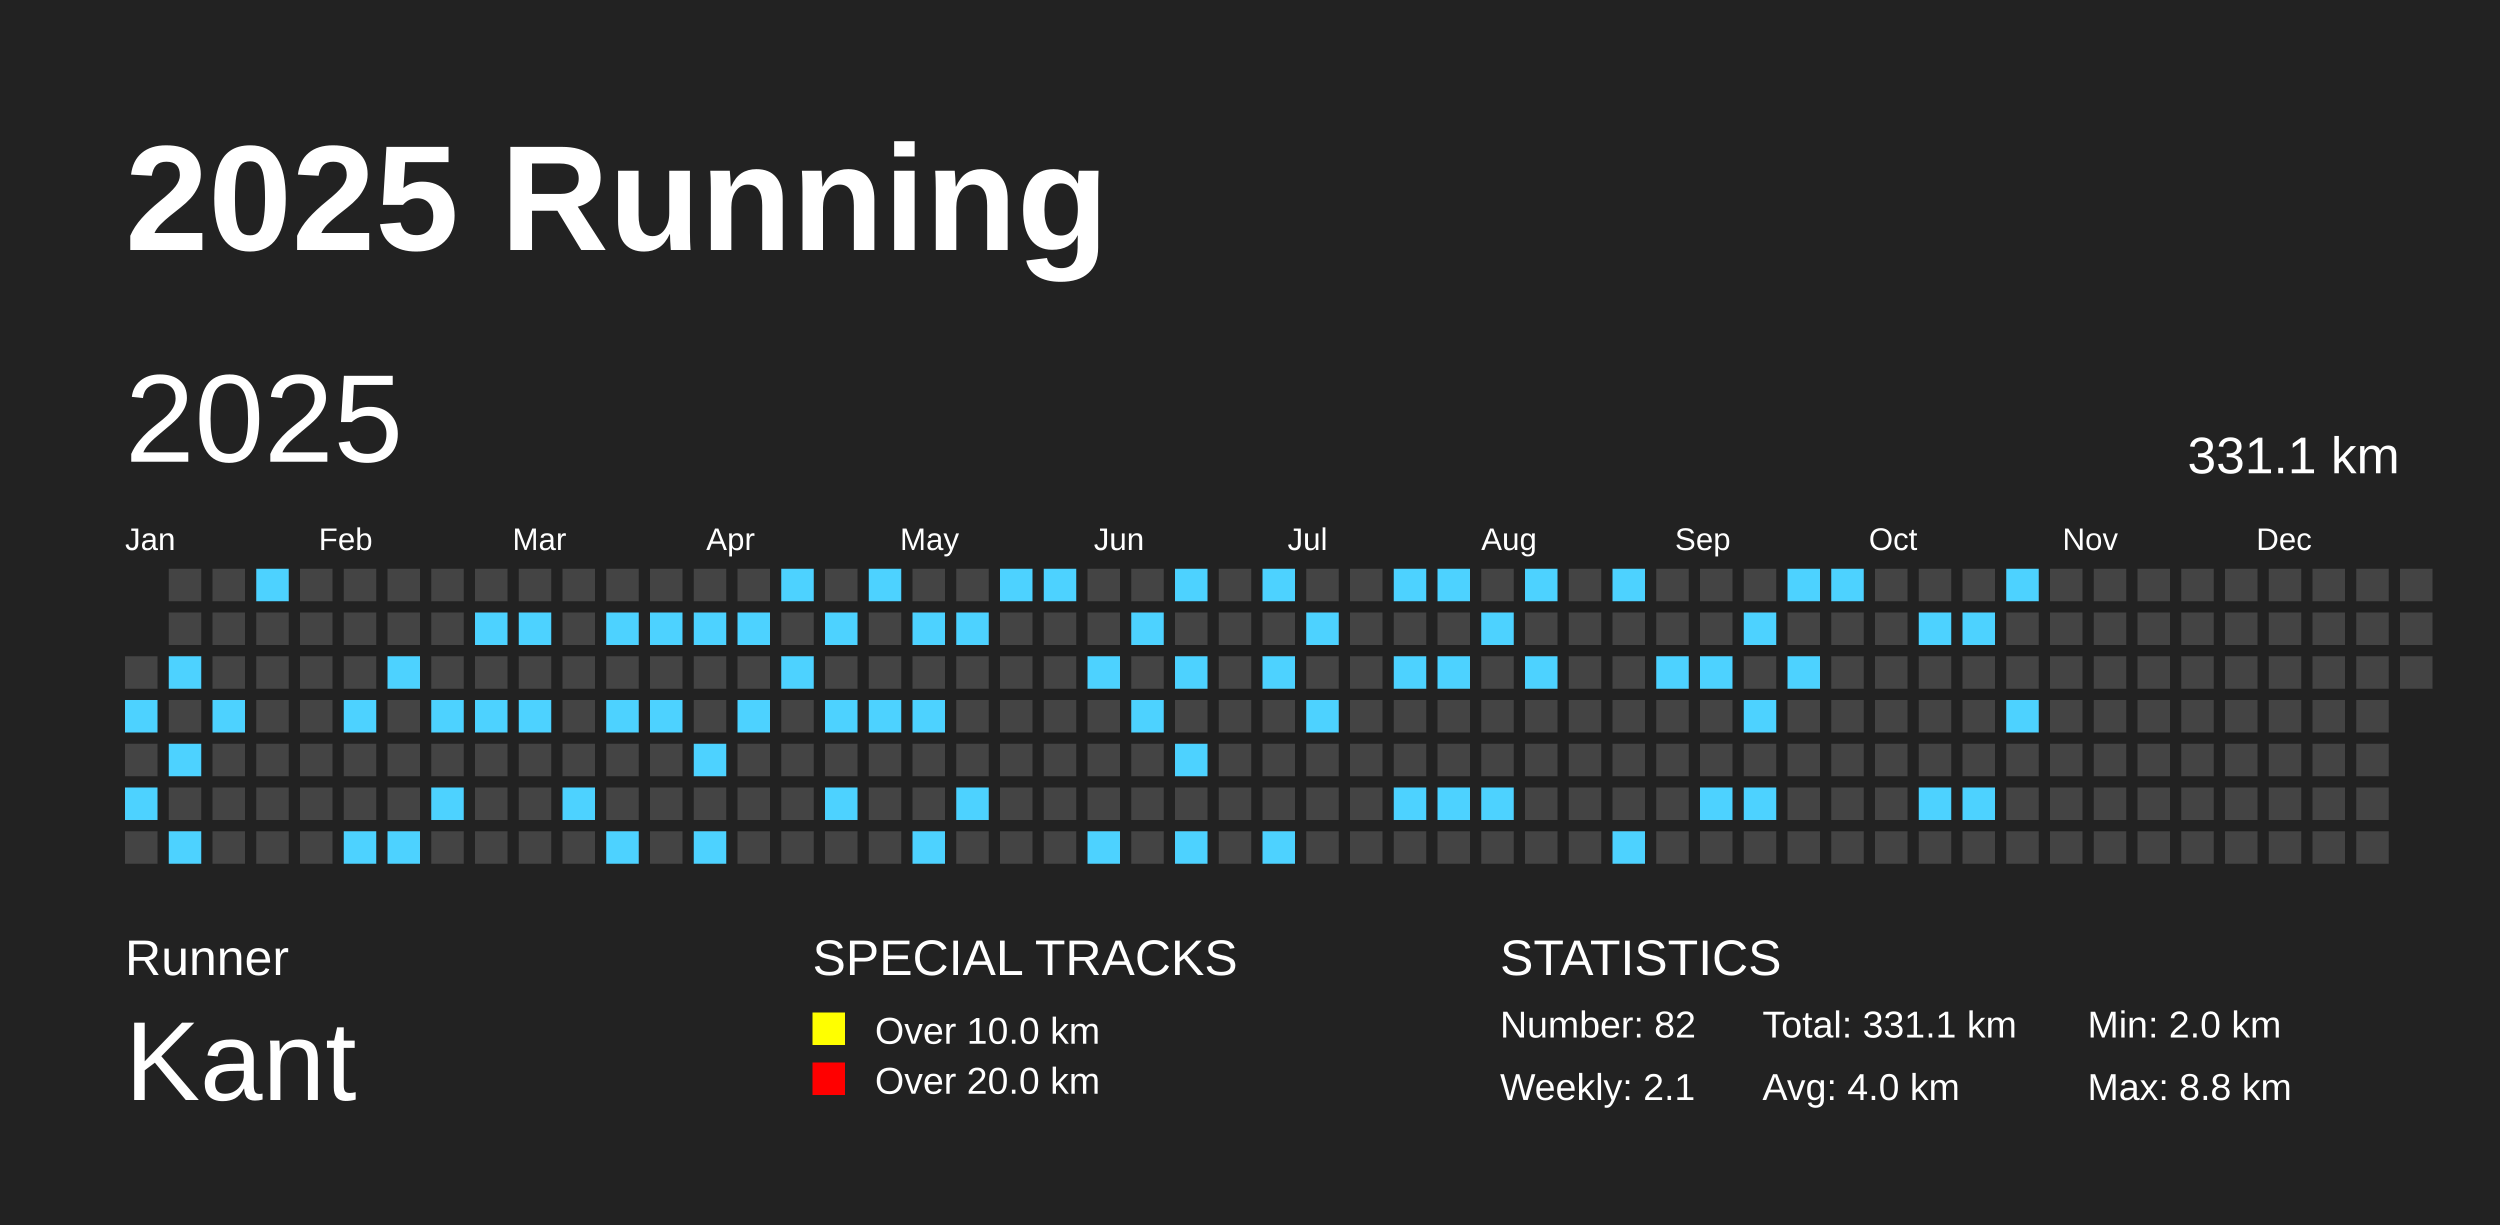
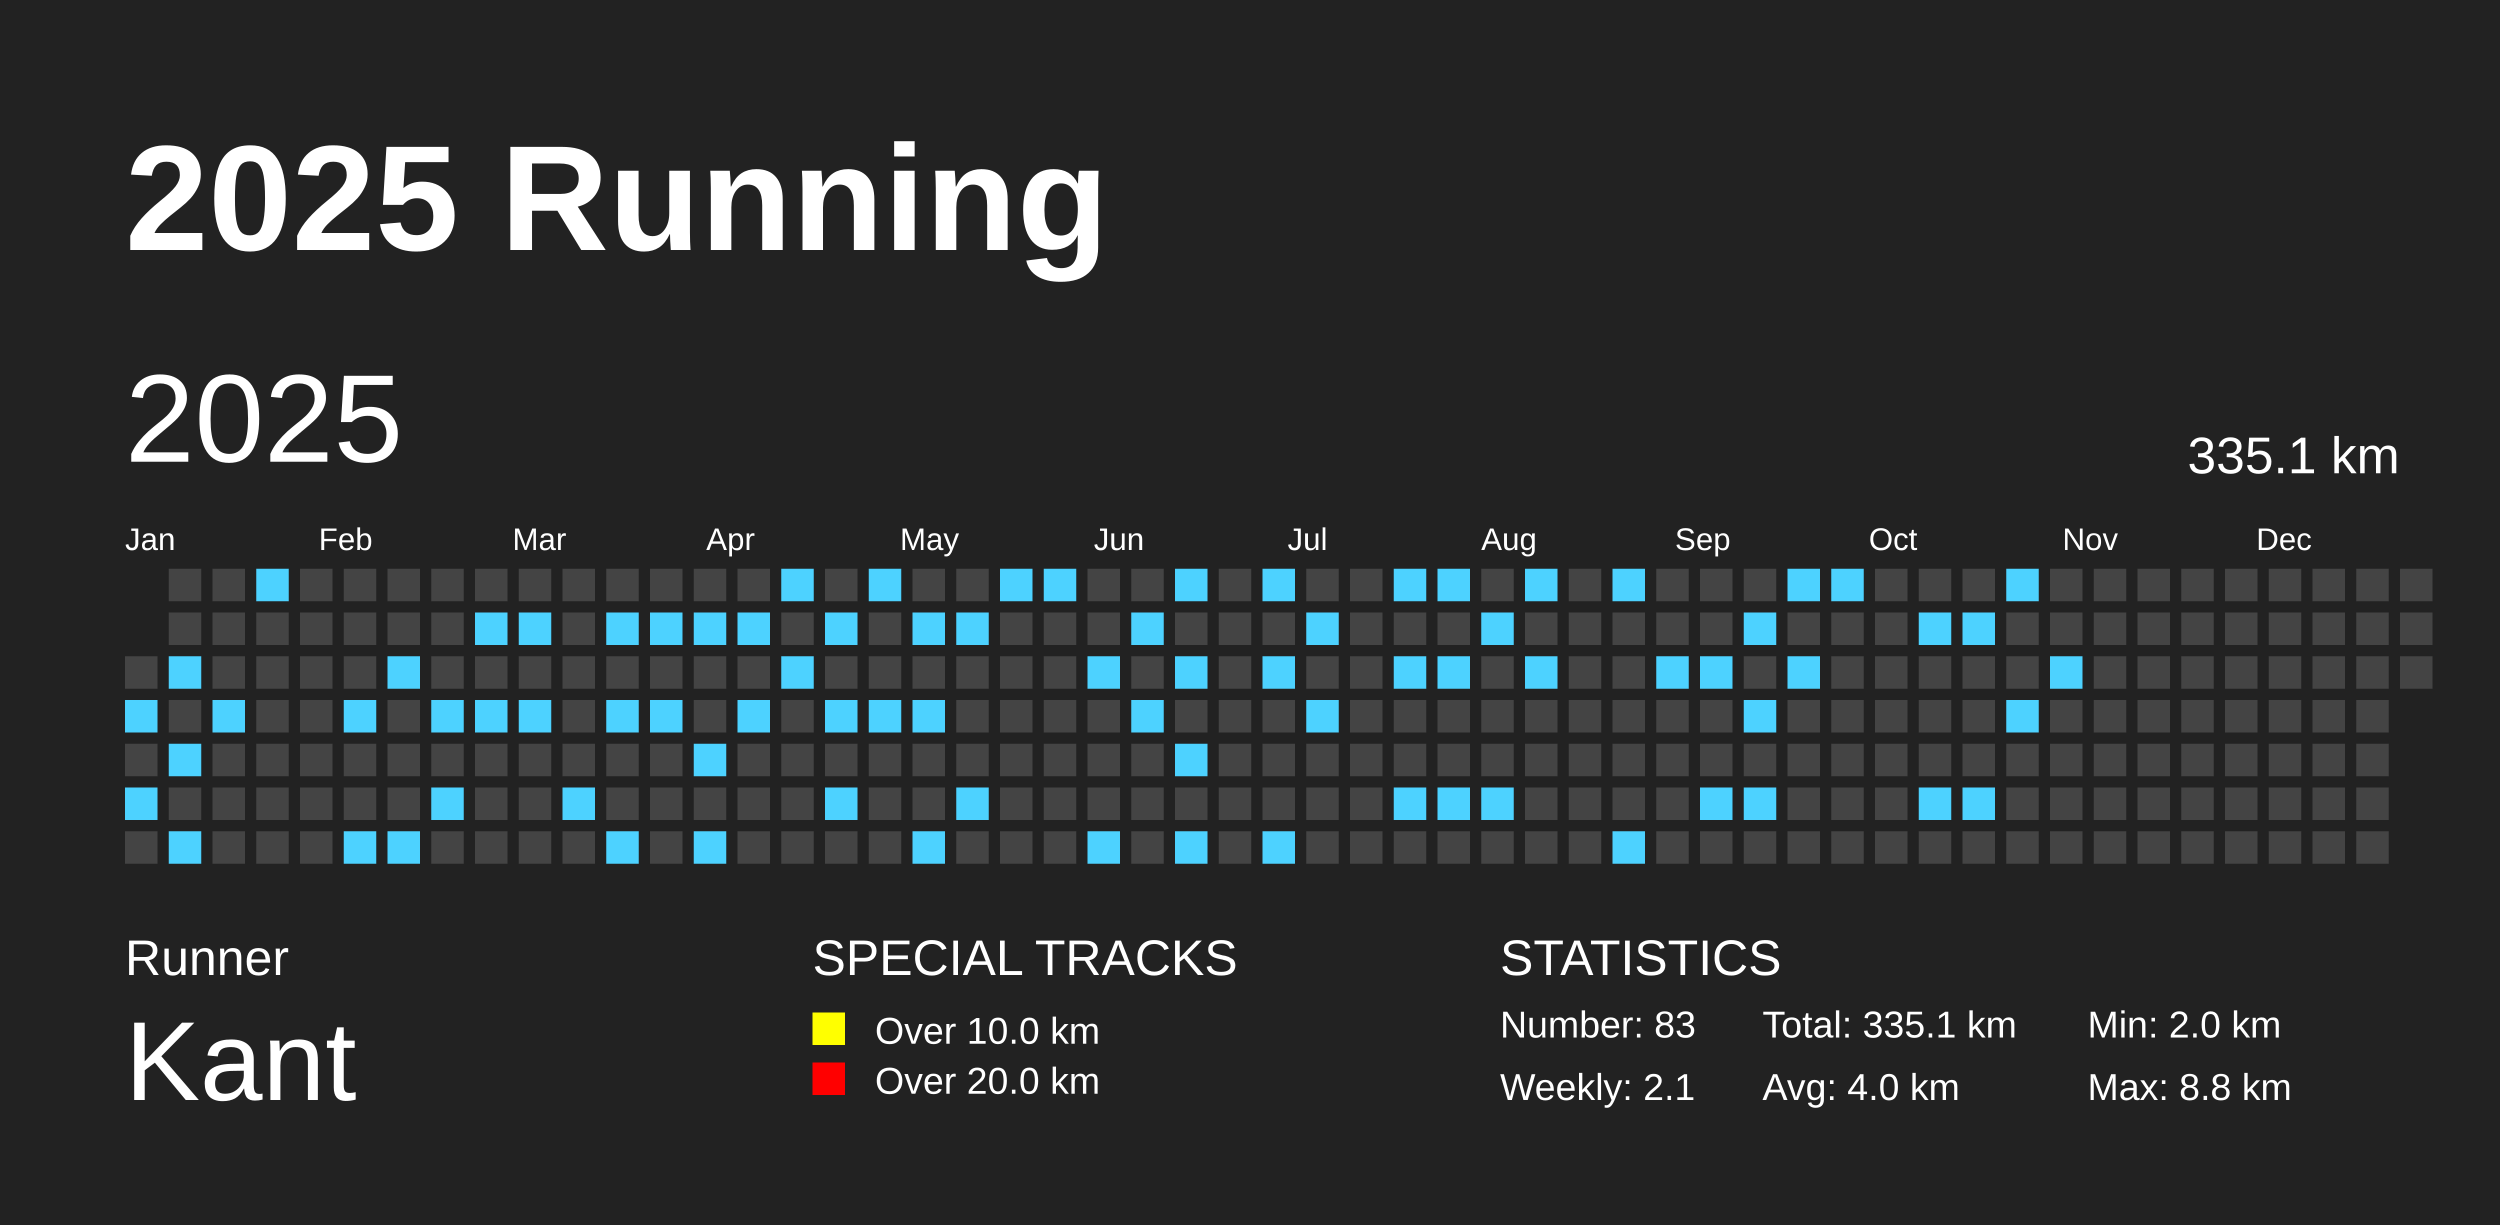
<svg xmlns="http://www.w3.org/2000/svg" baseProfile="full" height="98mm" version="1.1" viewBox="0,0,200,98" width="200mm">
  <defs />
  <rect fill="#222222" height="98" width="200" x="0" y="0" />
  <text fill="#FFFFFF" style="font-size:12px; font-family:Arial; font-weight:bold;" x="10" y="20">2025 Running</text>
  <text fill="#FFFFFF" style="font-size:4px; font-family:Arial" x="10" y="78">Runner</text>
  <text fill="#FFFFFF" style="font-size:9px; font-family:Arial" x="10" y="88">Kant</text>
  <text fill="#FFFFFF" style="font-size:4px; font-family:Arial" x="65" y="78">SPECIAL TRACKS</text>
  <rect fill="yellow" height="2.6" width="2.6" x="65" y="81" />
  <text fill="#FFFFFF" style="font-size:3px; font-family:Arial" x="70" y="83.5">Over 10.0 km</text>
  <rect fill="red" height="2.6" width="2.6" x="65" y="85" />
  <text fill="#FFFFFF" style="font-size:3px; font-family:Arial" x="70" y="87.5">Over 20.0 km</text>
  <text fill="#FFFFFF" style="font-size:4px; font-family:Arial" x="120" y="78">STATISTICS</text>
-   <text fill="#FFFFFF" style="font-size:3px; font-family:Arial" x="120" y="83">Number: 82</text>
+   <text fill="#FFFFFF" style="font-size:3px; font-family:Arial" x="120" y="83">Number: 83</text>
  <text fill="#FFFFFF" style="font-size:3px; font-family:Arial" x="120" y="88">Weekly: 2.1</text>
-   <text fill="#FFFFFF" style="font-size:3px; font-family:Arial" x="141" y="83">Total: 331.1 km</text>
+   <text fill="#FFFFFF" style="font-size:3px; font-family:Arial" x="141" y="83">Total: 335.1 km</text>
  <text fill="#FFFFFF" style="font-size:3px; font-family:Arial" x="141" y="88">Avg: 4.0 km</text>
  <text fill="#FFFFFF" style="font-size:3px; font-family:Arial" x="167" y="83">Min: 2.0 km</text>
  <text fill="#FFFFFF" style="font-size:3px; font-family:Arial" x="167" y="88">Max: 8.8 km</text>
  <text dominant-baseline="hanging" fill="#FFFFFF" style="font-size:10.0px; font-family:Arial;" x="10" y="30">2025</text>
-   <text dominant-baseline="hanging" fill="#FFFFFF" style="font-size:4.125px; font-family:Arial;" x="175" y="35">331.1 km</text>
+   <text dominant-baseline="hanging" fill="#FFFFFF" style="font-size:4.125px; font-family:Arial;" x="175" y="35">335.1 km</text>
  <text fill="#FFFFFF" style="font-size:2.5px; font-family:Arial" x="10.0" y="44">Jan</text>
  <text fill="#FFFFFF" style="font-size:2.5px; font-family:Arial" x="25.5" y="44">Feb</text>
  <text fill="#FFFFFF" style="font-size:2.5px; font-family:Arial" x="41.0" y="44">Mar</text>
  <text fill="#FFFFFF" style="font-size:2.5px; font-family:Arial" x="56.5" y="44">Apr</text>
  <text fill="#FFFFFF" style="font-size:2.5px; font-family:Arial" x="72.0" y="44">May</text>
  <text fill="#FFFFFF" style="font-size:2.5px; font-family:Arial" x="87.5" y="44">Jun</text>
  <text fill="#FFFFFF" style="font-size:2.5px; font-family:Arial" x="103.0" y="44">Jul</text>
  <text fill="#FFFFFF" style="font-size:2.5px; font-family:Arial" x="118.5" y="44">Aug</text>
  <text fill="#FFFFFF" style="font-size:2.5px; font-family:Arial" x="134.0" y="44">Sep</text>
  <text fill="#FFFFFF" style="font-size:2.5px; font-family:Arial" x="149.5" y="44">Oct</text>
  <text fill="#FFFFFF" style="font-size:2.5px; font-family:Arial" x="165.0" y="44">Nov</text>
  <text fill="#FFFFFF" style="font-size:2.5px; font-family:Arial" x="180.5" y="44">Dec</text>
  <rect fill="#444444" height="2.6" width="2.6" x="10.0" y="52.5" />
  <rect fill="#4DD2FF" height="2.6" width="2.6" x="10.0" y="56.0" />
  <rect fill="#444444" height="2.6" width="2.6" x="10.0" y="59.5" />
  <rect fill="#4DD2FF" height="2.6" width="2.6" x="10.0" y="63.0" />
  <rect fill="#444444" height="2.6" width="2.6" x="10.0" y="66.5" />
  <rect fill="#444444" height="2.6" width="2.6" x="13.5" y="45.5" />
  <rect fill="#444444" height="2.6" width="2.6" x="13.5" y="49.0" />
  <rect fill="#4DD2FF" height="2.6" width="2.6" x="13.5" y="52.5" />
  <rect fill="#444444" height="2.6" width="2.6" x="13.5" y="56.0" />
  <rect fill="#4DD2FF" height="2.6" width="2.6" x="13.5" y="59.5" />
  <rect fill="#444444" height="2.6" width="2.6" x="13.5" y="63.0" />
  <rect fill="#4DD2FF" height="2.6" width="2.6" x="13.5" y="66.5" />
  <rect fill="#444444" height="2.6" width="2.6" x="17.0" y="45.5" />
  <rect fill="#444444" height="2.6" width="2.6" x="17.0" y="49.0" />
  <rect fill="#444444" height="2.6" width="2.6" x="17.0" y="52.5" />
  <rect fill="#4DD2FF" height="2.6" width="2.6" x="17.0" y="56.0" />
  <rect fill="#444444" height="2.6" width="2.6" x="17.0" y="59.5" />
  <rect fill="#444444" height="2.6" width="2.6" x="17.0" y="63.0" />
  <rect fill="#444444" height="2.6" width="2.6" x="17.0" y="66.5" />
  <rect fill="#4DD2FF" height="2.6" width="2.6" x="20.5" y="45.5" />
  <rect fill="#444444" height="2.6" width="2.6" x="20.5" y="49.0" />
  <rect fill="#444444" height="2.6" width="2.6" x="20.5" y="52.5" />
  <rect fill="#444444" height="2.6" width="2.6" x="20.5" y="56.0" />
  <rect fill="#444444" height="2.6" width="2.6" x="20.5" y="59.5" />
  <rect fill="#444444" height="2.6" width="2.6" x="20.5" y="63.0" />
  <rect fill="#444444" height="2.6" width="2.6" x="20.5" y="66.5" />
  <rect fill="#444444" height="2.6" width="2.6" x="24.0" y="45.5" />
  <rect fill="#444444" height="2.6" width="2.6" x="24.0" y="49.0" />
  <rect fill="#444444" height="2.6" width="2.6" x="24.0" y="52.5" />
  <rect fill="#444444" height="2.6" width="2.6" x="24.0" y="56.0" />
  <rect fill="#444444" height="2.6" width="2.6" x="24.0" y="59.5" />
  <rect fill="#444444" height="2.6" width="2.6" x="24.0" y="63.0" />
  <rect fill="#444444" height="2.6" width="2.6" x="24.0" y="66.5" />
  <rect fill="#444444" height="2.6" width="2.6" x="27.5" y="45.5" />
  <rect fill="#444444" height="2.6" width="2.6" x="27.5" y="49.0" />
  <rect fill="#444444" height="2.6" width="2.6" x="27.5" y="52.5" />
  <rect fill="#4DD2FF" height="2.6" width="2.6" x="27.5" y="56.0" />
  <rect fill="#444444" height="2.6" width="2.6" x="27.5" y="59.5" />
  <rect fill="#444444" height="2.6" width="2.6" x="27.5" y="63.0" />
  <rect fill="#4DD2FF" height="2.6" width="2.6" x="27.5" y="66.5" />
  <rect fill="#444444" height="2.6" width="2.6" x="31.0" y="45.5" />
  <rect fill="#444444" height="2.6" width="2.6" x="31.0" y="49.0" />
  <rect fill="#4DD2FF" height="2.6" width="2.6" x="31.0" y="52.5" />
  <rect fill="#444444" height="2.6" width="2.6" x="31.0" y="56.0" />
  <rect fill="#444444" height="2.6" width="2.6" x="31.0" y="59.5" />
  <rect fill="#444444" height="2.6" width="2.6" x="31.0" y="63.0" />
  <rect fill="#4DD2FF" height="2.6" width="2.6" x="31.0" y="66.5" />
  <rect fill="#444444" height="2.6" width="2.6" x="34.5" y="45.5" />
  <rect fill="#444444" height="2.6" width="2.6" x="34.5" y="49.0" />
  <rect fill="#444444" height="2.6" width="2.6" x="34.5" y="52.5" />
  <rect fill="#4DD2FF" height="2.6" width="2.6" x="34.5" y="56.0" />
  <rect fill="#444444" height="2.6" width="2.6" x="34.5" y="59.5" />
  <rect fill="#4DD2FF" height="2.6" width="2.6" x="34.5" y="63.0" />
  <rect fill="#444444" height="2.6" width="2.6" x="34.5" y="66.5" />
  <rect fill="#444444" height="2.6" width="2.6" x="38.0" y="45.5" />
  <rect fill="#4DD2FF" height="2.6" width="2.6" x="38.0" y="49.0" />
  <rect fill="#444444" height="2.6" width="2.6" x="38.0" y="52.5" />
  <rect fill="#4DD2FF" height="2.6" width="2.6" x="38.0" y="56.0" />
  <rect fill="#444444" height="2.6" width="2.6" x="38.0" y="59.5" />
  <rect fill="#444444" height="2.6" width="2.6" x="38.0" y="63.0" />
  <rect fill="#444444" height="2.6" width="2.6" x="38.0" y="66.5" />
  <rect fill="#444444" height="2.6" width="2.6" x="41.5" y="45.5" />
  <rect fill="#4DD2FF" height="2.6" width="2.6" x="41.5" y="49.0" />
  <rect fill="#444444" height="2.6" width="2.6" x="41.5" y="52.5" />
  <rect fill="#4DD2FF" height="2.6" width="2.6" x="41.5" y="56.0" />
  <rect fill="#444444" height="2.6" width="2.6" x="41.5" y="59.5" />
  <rect fill="#444444" height="2.6" width="2.6" x="41.5" y="63.0" />
  <rect fill="#444444" height="2.6" width="2.6" x="41.5" y="66.5" />
  <rect fill="#444444" height="2.6" width="2.6" x="45.0" y="45.5" />
  <rect fill="#444444" height="2.6" width="2.6" x="45.0" y="49.0" />
  <rect fill="#444444" height="2.6" width="2.6" x="45.0" y="52.5" />
  <rect fill="#444444" height="2.6" width="2.6" x="45.0" y="56.0" />
  <rect fill="#444444" height="2.6" width="2.6" x="45.0" y="59.5" />
  <rect fill="#4DD2FF" height="2.6" width="2.6" x="45.0" y="63.0" />
  <rect fill="#444444" height="2.6" width="2.6" x="45.0" y="66.5" />
  <rect fill="#444444" height="2.6" width="2.6" x="48.5" y="45.5" />
  <rect fill="#4DD2FF" height="2.6" width="2.6" x="48.5" y="49.0" />
  <rect fill="#444444" height="2.6" width="2.6" x="48.5" y="52.5" />
  <rect fill="#4DD2FF" height="2.6" width="2.6" x="48.5" y="56.0" />
  <rect fill="#444444" height="2.6" width="2.6" x="48.5" y="59.5" />
  <rect fill="#444444" height="2.6" width="2.6" x="48.5" y="63.0" />
  <rect fill="#4DD2FF" height="2.6" width="2.6" x="48.5" y="66.5" />
  <rect fill="#444444" height="2.6" width="2.6" x="52.0" y="45.5" />
  <rect fill="#4DD2FF" height="2.6" width="2.6" x="52.0" y="49.0" />
  <rect fill="#444444" height="2.6" width="2.6" x="52.0" y="52.5" />
  <rect fill="#4DD2FF" height="2.6" width="2.6" x="52.0" y="56.0" />
  <rect fill="#444444" height="2.6" width="2.6" x="52.0" y="59.5" />
  <rect fill="#444444" height="2.6" width="2.6" x="52.0" y="63.0" />
  <rect fill="#444444" height="2.6" width="2.6" x="52.0" y="66.5" />
  <rect fill="#444444" height="2.6" width="2.6" x="55.5" y="45.5" />
  <rect fill="#4DD2FF" height="2.6" width="2.6" x="55.5" y="49.0" />
  <rect fill="#444444" height="2.6" width="2.6" x="55.5" y="52.5" />
  <rect fill="#444444" height="2.6" width="2.6" x="55.5" y="56.0" />
  <rect fill="#4DD2FF" height="2.6" width="2.6" x="55.5" y="59.5" />
  <rect fill="#444444" height="2.6" width="2.6" x="55.5" y="63.0" />
  <rect fill="#4DD2FF" height="2.6" width="2.6" x="55.5" y="66.5" />
  <rect fill="#444444" height="2.6" width="2.6" x="59.0" y="45.5" />
  <rect fill="#4DD2FF" height="2.6" width="2.6" x="59.0" y="49.0" />
  <rect fill="#444444" height="2.6" width="2.6" x="59.0" y="52.5" />
  <rect fill="#4DD2FF" height="2.6" width="2.6" x="59.0" y="56.0" />
  <rect fill="#444444" height="2.6" width="2.6" x="59.0" y="59.5" />
  <rect fill="#444444" height="2.6" width="2.6" x="59.0" y="63.0" />
  <rect fill="#444444" height="2.6" width="2.6" x="59.0" y="66.5" />
  <rect fill="#4DD2FF" height="2.6" width="2.6" x="62.5" y="45.5" />
  <rect fill="#444444" height="2.6" width="2.6" x="62.5" y="49.0" />
  <rect fill="#4DD2FF" height="2.6" width="2.6" x="62.5" y="52.5" />
  <rect fill="#444444" height="2.6" width="2.6" x="62.5" y="56.0" />
  <rect fill="#444444" height="2.6" width="2.6" x="62.5" y="59.5" />
  <rect fill="#444444" height="2.6" width="2.6" x="62.5" y="63.0" />
  <rect fill="#444444" height="2.6" width="2.6" x="62.5" y="66.5" />
  <rect fill="#444444" height="2.6" width="2.6" x="66.0" y="45.5" />
  <rect fill="#4DD2FF" height="2.6" width="2.6" x="66.0" y="49.0" />
  <rect fill="#444444" height="2.6" width="2.6" x="66.0" y="52.5" />
  <rect fill="#4DD2FF" height="2.6" width="2.6" x="66.0" y="56.0" />
  <rect fill="#444444" height="2.6" width="2.6" x="66.0" y="59.5" />
  <rect fill="#4DD2FF" height="2.6" width="2.6" x="66.0" y="63.0" />
  <rect fill="#444444" height="2.6" width="2.6" x="66.0" y="66.5" />
  <rect fill="#4DD2FF" height="2.6" width="2.6" x="69.5" y="45.5" />
  <rect fill="#444444" height="2.6" width="2.6" x="69.5" y="49.0" />
  <rect fill="#444444" height="2.6" width="2.6" x="69.5" y="52.5" />
  <rect fill="#4DD2FF" height="2.6" width="2.6" x="69.5" y="56.0" />
  <rect fill="#444444" height="2.6" width="2.6" x="69.5" y="59.5" />
  <rect fill="#444444" height="2.6" width="2.6" x="69.5" y="63.0" />
  <rect fill="#444444" height="2.6" width="2.6" x="69.5" y="66.5" />
  <rect fill="#444444" height="2.6" width="2.6" x="73.0" y="45.5" />
  <rect fill="#4DD2FF" height="2.6" width="2.6" x="73.0" y="49.0" />
  <rect fill="#444444" height="2.6" width="2.6" x="73.0" y="52.5" />
  <rect fill="#4DD2FF" height="2.6" width="2.6" x="73.0" y="56.0" />
  <rect fill="#444444" height="2.6" width="2.6" x="73.0" y="59.5" />
  <rect fill="#444444" height="2.6" width="2.6" x="73.0" y="63.0" />
  <rect fill="#4DD2FF" height="2.6" width="2.6" x="73.0" y="66.5" />
  <rect fill="#444444" height="2.6" width="2.6" x="76.5" y="45.5" />
  <rect fill="#4DD2FF" height="2.6" width="2.6" x="76.5" y="49.0" />
  <rect fill="#444444" height="2.6" width="2.6" x="76.5" y="52.5" />
  <rect fill="#444444" height="2.6" width="2.6" x="76.5" y="56.0" />
  <rect fill="#444444" height="2.6" width="2.6" x="76.5" y="59.5" />
  <rect fill="#4DD2FF" height="2.6" width="2.6" x="76.5" y="63.0" />
  <rect fill="#444444" height="2.6" width="2.6" x="76.5" y="66.5" />
  <rect fill="#4DD2FF" height="2.6" width="2.6" x="80.0" y="45.5" />
  <rect fill="#444444" height="2.6" width="2.6" x="80.0" y="49.0" />
  <rect fill="#444444" height="2.6" width="2.6" x="80.0" y="52.5" />
  <rect fill="#444444" height="2.6" width="2.6" x="80.0" y="56.0" />
  <rect fill="#444444" height="2.6" width="2.6" x="80.0" y="59.5" />
  <rect fill="#444444" height="2.6" width="2.6" x="80.0" y="63.0" />
  <rect fill="#444444" height="2.6" width="2.6" x="80.0" y="66.5" />
  <rect fill="#4DD2FF" height="2.6" width="2.6" x="83.5" y="45.5" />
  <rect fill="#444444" height="2.6" width="2.6" x="83.5" y="49.0" />
  <rect fill="#444444" height="2.6" width="2.6" x="83.5" y="52.5" />
  <rect fill="#444444" height="2.6" width="2.6" x="83.5" y="56.0" />
  <rect fill="#444444" height="2.6" width="2.6" x="83.5" y="59.5" />
  <rect fill="#444444" height="2.6" width="2.6" x="83.5" y="63.0" />
  <rect fill="#444444" height="2.6" width="2.6" x="83.5" y="66.5" />
  <rect fill="#444444" height="2.6" width="2.6" x="87.0" y="45.5" />
  <rect fill="#444444" height="2.6" width="2.6" x="87.0" y="49.0" />
  <rect fill="#4DD2FF" height="2.6" width="2.6" x="87.0" y="52.5" />
  <rect fill="#444444" height="2.6" width="2.6" x="87.0" y="56.0" />
  <rect fill="#444444" height="2.6" width="2.6" x="87.0" y="59.5" />
  <rect fill="#444444" height="2.6" width="2.6" x="87.0" y="63.0" />
  <rect fill="#4DD2FF" height="2.6" width="2.6" x="87.0" y="66.5" />
  <rect fill="#444444" height="2.6" width="2.6" x="90.5" y="45.5" />
  <rect fill="#4DD2FF" height="2.6" width="2.6" x="90.5" y="49.0" />
  <rect fill="#444444" height="2.6" width="2.6" x="90.5" y="52.5" />
  <rect fill="#4DD2FF" height="2.6" width="2.6" x="90.5" y="56.0" />
  <rect fill="#444444" height="2.6" width="2.6" x="90.5" y="59.5" />
  <rect fill="#444444" height="2.6" width="2.6" x="90.5" y="63.0" />
  <rect fill="#444444" height="2.6" width="2.6" x="90.5" y="66.5" />
  <rect fill="#4DD2FF" height="2.6" width="2.6" x="94.0" y="45.5" />
  <rect fill="#444444" height="2.6" width="2.6" x="94.0" y="49.0" />
  <rect fill="#4DD2FF" height="2.6" width="2.6" x="94.0" y="52.5" />
  <rect fill="#444444" height="2.6" width="2.6" x="94.0" y="56.0" />
  <rect fill="#4DD2FF" height="2.6" width="2.6" x="94.0" y="59.5" />
  <rect fill="#444444" height="2.6" width="2.6" x="94.0" y="63.0" />
  <rect fill="#4DD2FF" height="2.6" width="2.6" x="94.0" y="66.5" />
  <rect fill="#444444" height="2.6" width="2.6" x="97.5" y="45.5" />
  <rect fill="#444444" height="2.6" width="2.6" x="97.5" y="49.0" />
  <rect fill="#444444" height="2.6" width="2.6" x="97.5" y="52.5" />
  <rect fill="#444444" height="2.6" width="2.6" x="97.5" y="56.0" />
  <rect fill="#444444" height="2.6" width="2.6" x="97.5" y="59.5" />
  <rect fill="#444444" height="2.6" width="2.6" x="97.5" y="63.0" />
  <rect fill="#444444" height="2.6" width="2.6" x="97.5" y="66.5" />
  <rect fill="#4DD2FF" height="2.6" width="2.6" x="101.0" y="45.5" />
  <rect fill="#444444" height="2.6" width="2.6" x="101.0" y="49.0" />
  <rect fill="#4DD2FF" height="2.6" width="2.6" x="101.0" y="52.5" />
  <rect fill="#444444" height="2.6" width="2.6" x="101.0" y="56.0" />
  <rect fill="#444444" height="2.6" width="2.6" x="101.0" y="59.5" />
  <rect fill="#444444" height="2.6" width="2.6" x="101.0" y="63.0" />
  <rect fill="#4DD2FF" height="2.6" width="2.6" x="101.0" y="66.5" />
  <rect fill="#444444" height="2.6" width="2.6" x="104.5" y="45.5" />
  <rect fill="#4DD2FF" height="2.6" width="2.6" x="104.5" y="49.0" />
  <rect fill="#444444" height="2.6" width="2.6" x="104.5" y="52.5" />
  <rect fill="#4DD2FF" height="2.6" width="2.6" x="104.5" y="56.0" />
  <rect fill="#444444" height="2.6" width="2.6" x="104.5" y="59.5" />
  <rect fill="#444444" height="2.6" width="2.6" x="104.5" y="63.0" />
  <rect fill="#444444" height="2.6" width="2.6" x="104.5" y="66.5" />
  <rect fill="#444444" height="2.6" width="2.6" x="108.0" y="45.5" />
  <rect fill="#444444" height="2.6" width="2.6" x="108.0" y="49.0" />
  <rect fill="#444444" height="2.6" width="2.6" x="108.0" y="52.5" />
  <rect fill="#444444" height="2.6" width="2.6" x="108.0" y="56.0" />
  <rect fill="#444444" height="2.6" width="2.6" x="108.0" y="59.5" />
  <rect fill="#444444" height="2.6" width="2.6" x="108.0" y="63.0" />
  <rect fill="#444444" height="2.6" width="2.6" x="108.0" y="66.5" />
  <rect fill="#4DD2FF" height="2.6" width="2.6" x="111.5" y="45.5" />
  <rect fill="#444444" height="2.6" width="2.6" x="111.5" y="49.0" />
  <rect fill="#4DD2FF" height="2.6" width="2.6" x="111.5" y="52.5" />
  <rect fill="#444444" height="2.6" width="2.6" x="111.5" y="56.0" />
  <rect fill="#444444" height="2.6" width="2.6" x="111.5" y="59.5" />
  <rect fill="#4DD2FF" height="2.6" width="2.6" x="111.5" y="63.0" />
  <rect fill="#444444" height="2.6" width="2.6" x="111.5" y="66.5" />
  <rect fill="#4DD2FF" height="2.6" width="2.6" x="115.0" y="45.5" />
  <rect fill="#444444" height="2.6" width="2.6" x="115.0" y="49.0" />
  <rect fill="#4DD2FF" height="2.6" width="2.6" x="115.0" y="52.5" />
  <rect fill="#444444" height="2.6" width="2.6" x="115.0" y="56.0" />
  <rect fill="#444444" height="2.6" width="2.6" x="115.0" y="59.5" />
  <rect fill="#4DD2FF" height="2.6" width="2.6" x="115.0" y="63.0" />
  <rect fill="#444444" height="2.6" width="2.6" x="115.0" y="66.5" />
  <rect fill="#444444" height="2.6" width="2.6" x="118.5" y="45.5" />
  <rect fill="#4DD2FF" height="2.6" width="2.6" x="118.5" y="49.0" />
  <rect fill="#444444" height="2.6" width="2.6" x="118.5" y="52.5" />
  <rect fill="#444444" height="2.6" width="2.6" x="118.5" y="56.0" />
  <rect fill="#444444" height="2.6" width="2.6" x="118.5" y="59.5" />
  <rect fill="#4DD2FF" height="2.6" width="2.6" x="118.5" y="63.0" />
  <rect fill="#444444" height="2.6" width="2.6" x="118.5" y="66.5" />
  <rect fill="#4DD2FF" height="2.6" width="2.6" x="122.0" y="45.5" />
  <rect fill="#444444" height="2.6" width="2.6" x="122.0" y="49.0" />
  <rect fill="#4DD2FF" height="2.6" width="2.6" x="122.0" y="52.5" />
  <rect fill="#444444" height="2.6" width="2.6" x="122.0" y="56.0" />
  <rect fill="#444444" height="2.6" width="2.6" x="122.0" y="59.5" />
  <rect fill="#444444" height="2.6" width="2.6" x="122.0" y="63.0" />
  <rect fill="#444444" height="2.6" width="2.6" x="122.0" y="66.5" />
  <rect fill="#444444" height="2.6" width="2.6" x="125.5" y="45.5" />
  <rect fill="#444444" height="2.6" width="2.6" x="125.5" y="49.0" />
  <rect fill="#444444" height="2.6" width="2.6" x="125.5" y="52.5" />
  <rect fill="#444444" height="2.6" width="2.6" x="125.5" y="56.0" />
  <rect fill="#444444" height="2.6" width="2.6" x="125.5" y="59.5" />
  <rect fill="#444444" height="2.6" width="2.6" x="125.5" y="63.0" />
  <rect fill="#444444" height="2.6" width="2.6" x="125.5" y="66.5" />
  <rect fill="#4DD2FF" height="2.6" width="2.6" x="129.0" y="45.5" />
  <rect fill="#444444" height="2.6" width="2.6" x="129.0" y="49.0" />
  <rect fill="#444444" height="2.6" width="2.6" x="129.0" y="52.5" />
  <rect fill="#444444" height="2.6" width="2.6" x="129.0" y="56.0" />
  <rect fill="#444444" height="2.6" width="2.6" x="129.0" y="59.5" />
  <rect fill="#444444" height="2.6" width="2.6" x="129.0" y="63.0" />
  <rect fill="#4DD2FF" height="2.6" width="2.6" x="129.0" y="66.5" />
  <rect fill="#444444" height="2.6" width="2.6" x="132.5" y="45.5" />
  <rect fill="#444444" height="2.6" width="2.6" x="132.5" y="49.0" />
  <rect fill="#4DD2FF" height="2.6" width="2.6" x="132.5" y="52.5" />
  <rect fill="#444444" height="2.6" width="2.6" x="132.5" y="56.0" />
  <rect fill="#444444" height="2.6" width="2.6" x="132.5" y="59.5" />
  <rect fill="#444444" height="2.6" width="2.6" x="132.5" y="63.0" />
  <rect fill="#444444" height="2.6" width="2.6" x="132.5" y="66.5" />
  <rect fill="#444444" height="2.6" width="2.6" x="136.0" y="45.5" />
  <rect fill="#444444" height="2.6" width="2.6" x="136.0" y="49.0" />
  <rect fill="#4DD2FF" height="2.6" width="2.6" x="136.0" y="52.5" />
  <rect fill="#444444" height="2.6" width="2.6" x="136.0" y="56.0" />
  <rect fill="#444444" height="2.6" width="2.6" x="136.0" y="59.5" />
  <rect fill="#4DD2FF" height="2.6" width="2.6" x="136.0" y="63.0" />
  <rect fill="#444444" height="2.6" width="2.6" x="136.0" y="66.5" />
  <rect fill="#444444" height="2.6" width="2.6" x="139.5" y="45.5" />
  <rect fill="#4DD2FF" height="2.6" width="2.6" x="139.5" y="49.0" />
  <rect fill="#444444" height="2.6" width="2.6" x="139.5" y="52.5" />
  <rect fill="#4DD2FF" height="2.6" width="2.6" x="139.5" y="56.0" />
  <rect fill="#444444" height="2.6" width="2.6" x="139.5" y="59.5" />
  <rect fill="#4DD2FF" height="2.6" width="2.6" x="139.5" y="63.0" />
  <rect fill="#444444" height="2.6" width="2.6" x="139.5" y="66.5" />
  <rect fill="#4DD2FF" height="2.6" width="2.6" x="143.0" y="45.5" />
  <rect fill="#444444" height="2.6" width="2.6" x="143.0" y="49.0" />
  <rect fill="#4DD2FF" height="2.6" width="2.6" x="143.0" y="52.5" />
  <rect fill="#444444" height="2.6" width="2.6" x="143.0" y="56.0" />
  <rect fill="#444444" height="2.6" width="2.6" x="143.0" y="59.5" />
  <rect fill="#444444" height="2.6" width="2.6" x="143.0" y="63.0" />
  <rect fill="#444444" height="2.6" width="2.6" x="143.0" y="66.5" />
  <rect fill="#4DD2FF" height="2.6" width="2.6" x="146.5" y="45.5" />
  <rect fill="#444444" height="2.6" width="2.6" x="146.5" y="49.0" />
  <rect fill="#444444" height="2.6" width="2.6" x="146.5" y="52.5" />
  <rect fill="#444444" height="2.6" width="2.6" x="146.5" y="56.0" />
  <rect fill="#444444" height="2.6" width="2.6" x="146.5" y="59.5" />
  <rect fill="#444444" height="2.6" width="2.6" x="146.5" y="63.0" />
  <rect fill="#444444" height="2.6" width="2.6" x="146.5" y="66.5" />
  <rect fill="#444444" height="2.6" width="2.6" x="150.0" y="45.5" />
  <rect fill="#444444" height="2.6" width="2.6" x="150.0" y="49.0" />
  <rect fill="#444444" height="2.6" width="2.6" x="150.0" y="52.5" />
  <rect fill="#444444" height="2.6" width="2.6" x="150.0" y="56.0" />
  <rect fill="#444444" height="2.6" width="2.6" x="150.0" y="59.5" />
  <rect fill="#444444" height="2.6" width="2.6" x="150.0" y="63.0" />
  <rect fill="#444444" height="2.6" width="2.6" x="150.0" y="66.5" />
  <rect fill="#444444" height="2.6" width="2.6" x="153.5" y="45.5" />
  <rect fill="#4DD2FF" height="2.6" width="2.6" x="153.5" y="49.0" />
  <rect fill="#444444" height="2.6" width="2.6" x="153.5" y="52.5" />
  <rect fill="#444444" height="2.6" width="2.6" x="153.5" y="56.0" />
  <rect fill="#444444" height="2.6" width="2.6" x="153.5" y="59.5" />
  <rect fill="#4DD2FF" height="2.6" width="2.6" x="153.5" y="63.0" />
  <rect fill="#444444" height="2.6" width="2.6" x="153.5" y="66.5" />
  <rect fill="#444444" height="2.6" width="2.6" x="157.0" y="45.5" />
  <rect fill="#4DD2FF" height="2.6" width="2.6" x="157.0" y="49.0" />
  <rect fill="#444444" height="2.6" width="2.6" x="157.0" y="52.5" />
  <rect fill="#444444" height="2.6" width="2.6" x="157.0" y="56.0" />
  <rect fill="#444444" height="2.6" width="2.6" x="157.0" y="59.5" />
  <rect fill="#4DD2FF" height="2.6" width="2.6" x="157.0" y="63.0" />
  <rect fill="#444444" height="2.6" width="2.6" x="157.0" y="66.5" />
  <rect fill="#4DD2FF" height="2.6" width="2.6" x="160.5" y="45.5" />
  <rect fill="#444444" height="2.6" width="2.6" x="160.5" y="49.0" />
  <rect fill="#444444" height="2.6" width="2.6" x="160.5" y="52.5" />
  <rect fill="#4DD2FF" height="2.6" width="2.6" x="160.5" y="56.0" />
  <rect fill="#444444" height="2.6" width="2.6" x="160.5" y="59.5" />
  <rect fill="#444444" height="2.6" width="2.6" x="160.5" y="63.0" />
  <rect fill="#444444" height="2.6" width="2.6" x="160.5" y="66.5" />
  <rect fill="#444444" height="2.6" width="2.6" x="164.0" y="45.5" />
  <rect fill="#444444" height="2.6" width="2.6" x="164.0" y="49.0" />
-   <rect fill="#444444" height="2.6" width="2.6" x="164.0" y="52.5" />
+   <rect fill="#4DD2FF" height="2.6" width="2.6" x="164.0" y="52.5" />
  <rect fill="#444444" height="2.6" width="2.6" x="164.0" y="56.0" />
  <rect fill="#444444" height="2.6" width="2.6" x="164.0" y="59.5" />
  <rect fill="#444444" height="2.6" width="2.6" x="164.0" y="63.0" />
  <rect fill="#444444" height="2.6" width="2.6" x="164.0" y="66.5" />
  <rect fill="#444444" height="2.6" width="2.6" x="167.5" y="45.5" />
  <rect fill="#444444" height="2.6" width="2.6" x="167.5" y="49.0" />
  <rect fill="#444444" height="2.6" width="2.6" x="167.5" y="52.5" />
  <rect fill="#444444" height="2.6" width="2.6" x="167.5" y="56.0" />
  <rect fill="#444444" height="2.6" width="2.6" x="167.5" y="59.5" />
  <rect fill="#444444" height="2.6" width="2.6" x="167.5" y="63.0" />
  <rect fill="#444444" height="2.6" width="2.6" x="167.5" y="66.5" />
  <rect fill="#444444" height="2.6" width="2.6" x="171.0" y="45.5" />
  <rect fill="#444444" height="2.6" width="2.6" x="171.0" y="49.0" />
  <rect fill="#444444" height="2.6" width="2.6" x="171.0" y="52.5" />
  <rect fill="#444444" height="2.6" width="2.6" x="171.0" y="56.0" />
  <rect fill="#444444" height="2.6" width="2.6" x="171.0" y="59.5" />
  <rect fill="#444444" height="2.6" width="2.6" x="171.0" y="63.0" />
  <rect fill="#444444" height="2.6" width="2.6" x="171.0" y="66.5" />
  <rect fill="#444444" height="2.6" width="2.6" x="174.5" y="45.5" />
  <rect fill="#444444" height="2.6" width="2.6" x="174.5" y="49.0" />
  <rect fill="#444444" height="2.6" width="2.6" x="174.5" y="52.5" />
  <rect fill="#444444" height="2.6" width="2.6" x="174.5" y="56.0" />
  <rect fill="#444444" height="2.6" width="2.6" x="174.5" y="59.5" />
  <rect fill="#444444" height="2.6" width="2.6" x="174.5" y="63.0" />
  <rect fill="#444444" height="2.6" width="2.6" x="174.5" y="66.5" />
  <rect fill="#444444" height="2.6" width="2.6" x="178.0" y="45.5" />
  <rect fill="#444444" height="2.6" width="2.6" x="178.0" y="49.0" />
  <rect fill="#444444" height="2.6" width="2.6" x="178.0" y="52.5" />
  <rect fill="#444444" height="2.6" width="2.6" x="178.0" y="56.0" />
  <rect fill="#444444" height="2.6" width="2.6" x="178.0" y="59.5" />
  <rect fill="#444444" height="2.6" width="2.6" x="178.0" y="63.0" />
  <rect fill="#444444" height="2.6" width="2.6" x="178.0" y="66.5" />
  <rect fill="#444444" height="2.6" width="2.6" x="181.5" y="45.5" />
  <rect fill="#444444" height="2.6" width="2.6" x="181.5" y="49.0" />
  <rect fill="#444444" height="2.6" width="2.6" x="181.5" y="52.5" />
  <rect fill="#444444" height="2.6" width="2.6" x="181.5" y="56.0" />
  <rect fill="#444444" height="2.6" width="2.6" x="181.5" y="59.5" />
  <rect fill="#444444" height="2.6" width="2.6" x="181.5" y="63.0" />
  <rect fill="#444444" height="2.6" width="2.6" x="181.5" y="66.5" />
  <rect fill="#444444" height="2.6" width="2.6" x="185.0" y="45.5" />
  <rect fill="#444444" height="2.6" width="2.6" x="185.0" y="49.0" />
  <rect fill="#444444" height="2.6" width="2.6" x="185.0" y="52.5" />
  <rect fill="#444444" height="2.6" width="2.6" x="185.0" y="56.0" />
  <rect fill="#444444" height="2.6" width="2.6" x="185.0" y="59.5" />
  <rect fill="#444444" height="2.6" width="2.6" x="185.0" y="63.0" />
  <rect fill="#444444" height="2.6" width="2.6" x="185.0" y="66.5" />
  <rect fill="#444444" height="2.6" width="2.6" x="188.5" y="45.5" />
  <rect fill="#444444" height="2.6" width="2.6" x="188.5" y="49.0" />
  <rect fill="#444444" height="2.6" width="2.6" x="188.5" y="52.5" />
  <rect fill="#444444" height="2.6" width="2.6" x="188.5" y="56.0" />
  <rect fill="#444444" height="2.6" width="2.6" x="188.5" y="59.5" />
  <rect fill="#444444" height="2.6" width="2.6" x="188.5" y="63.0" />
  <rect fill="#444444" height="2.6" width="2.6" x="188.5" y="66.5" />
  <rect fill="#444444" height="2.6" width="2.6" x="192.0" y="45.5" />
  <rect fill="#444444" height="2.6" width="2.6" x="192.0" y="49.0" />
  <rect fill="#444444" height="2.6" width="2.6" x="192.0" y="52.5" />
</svg>
